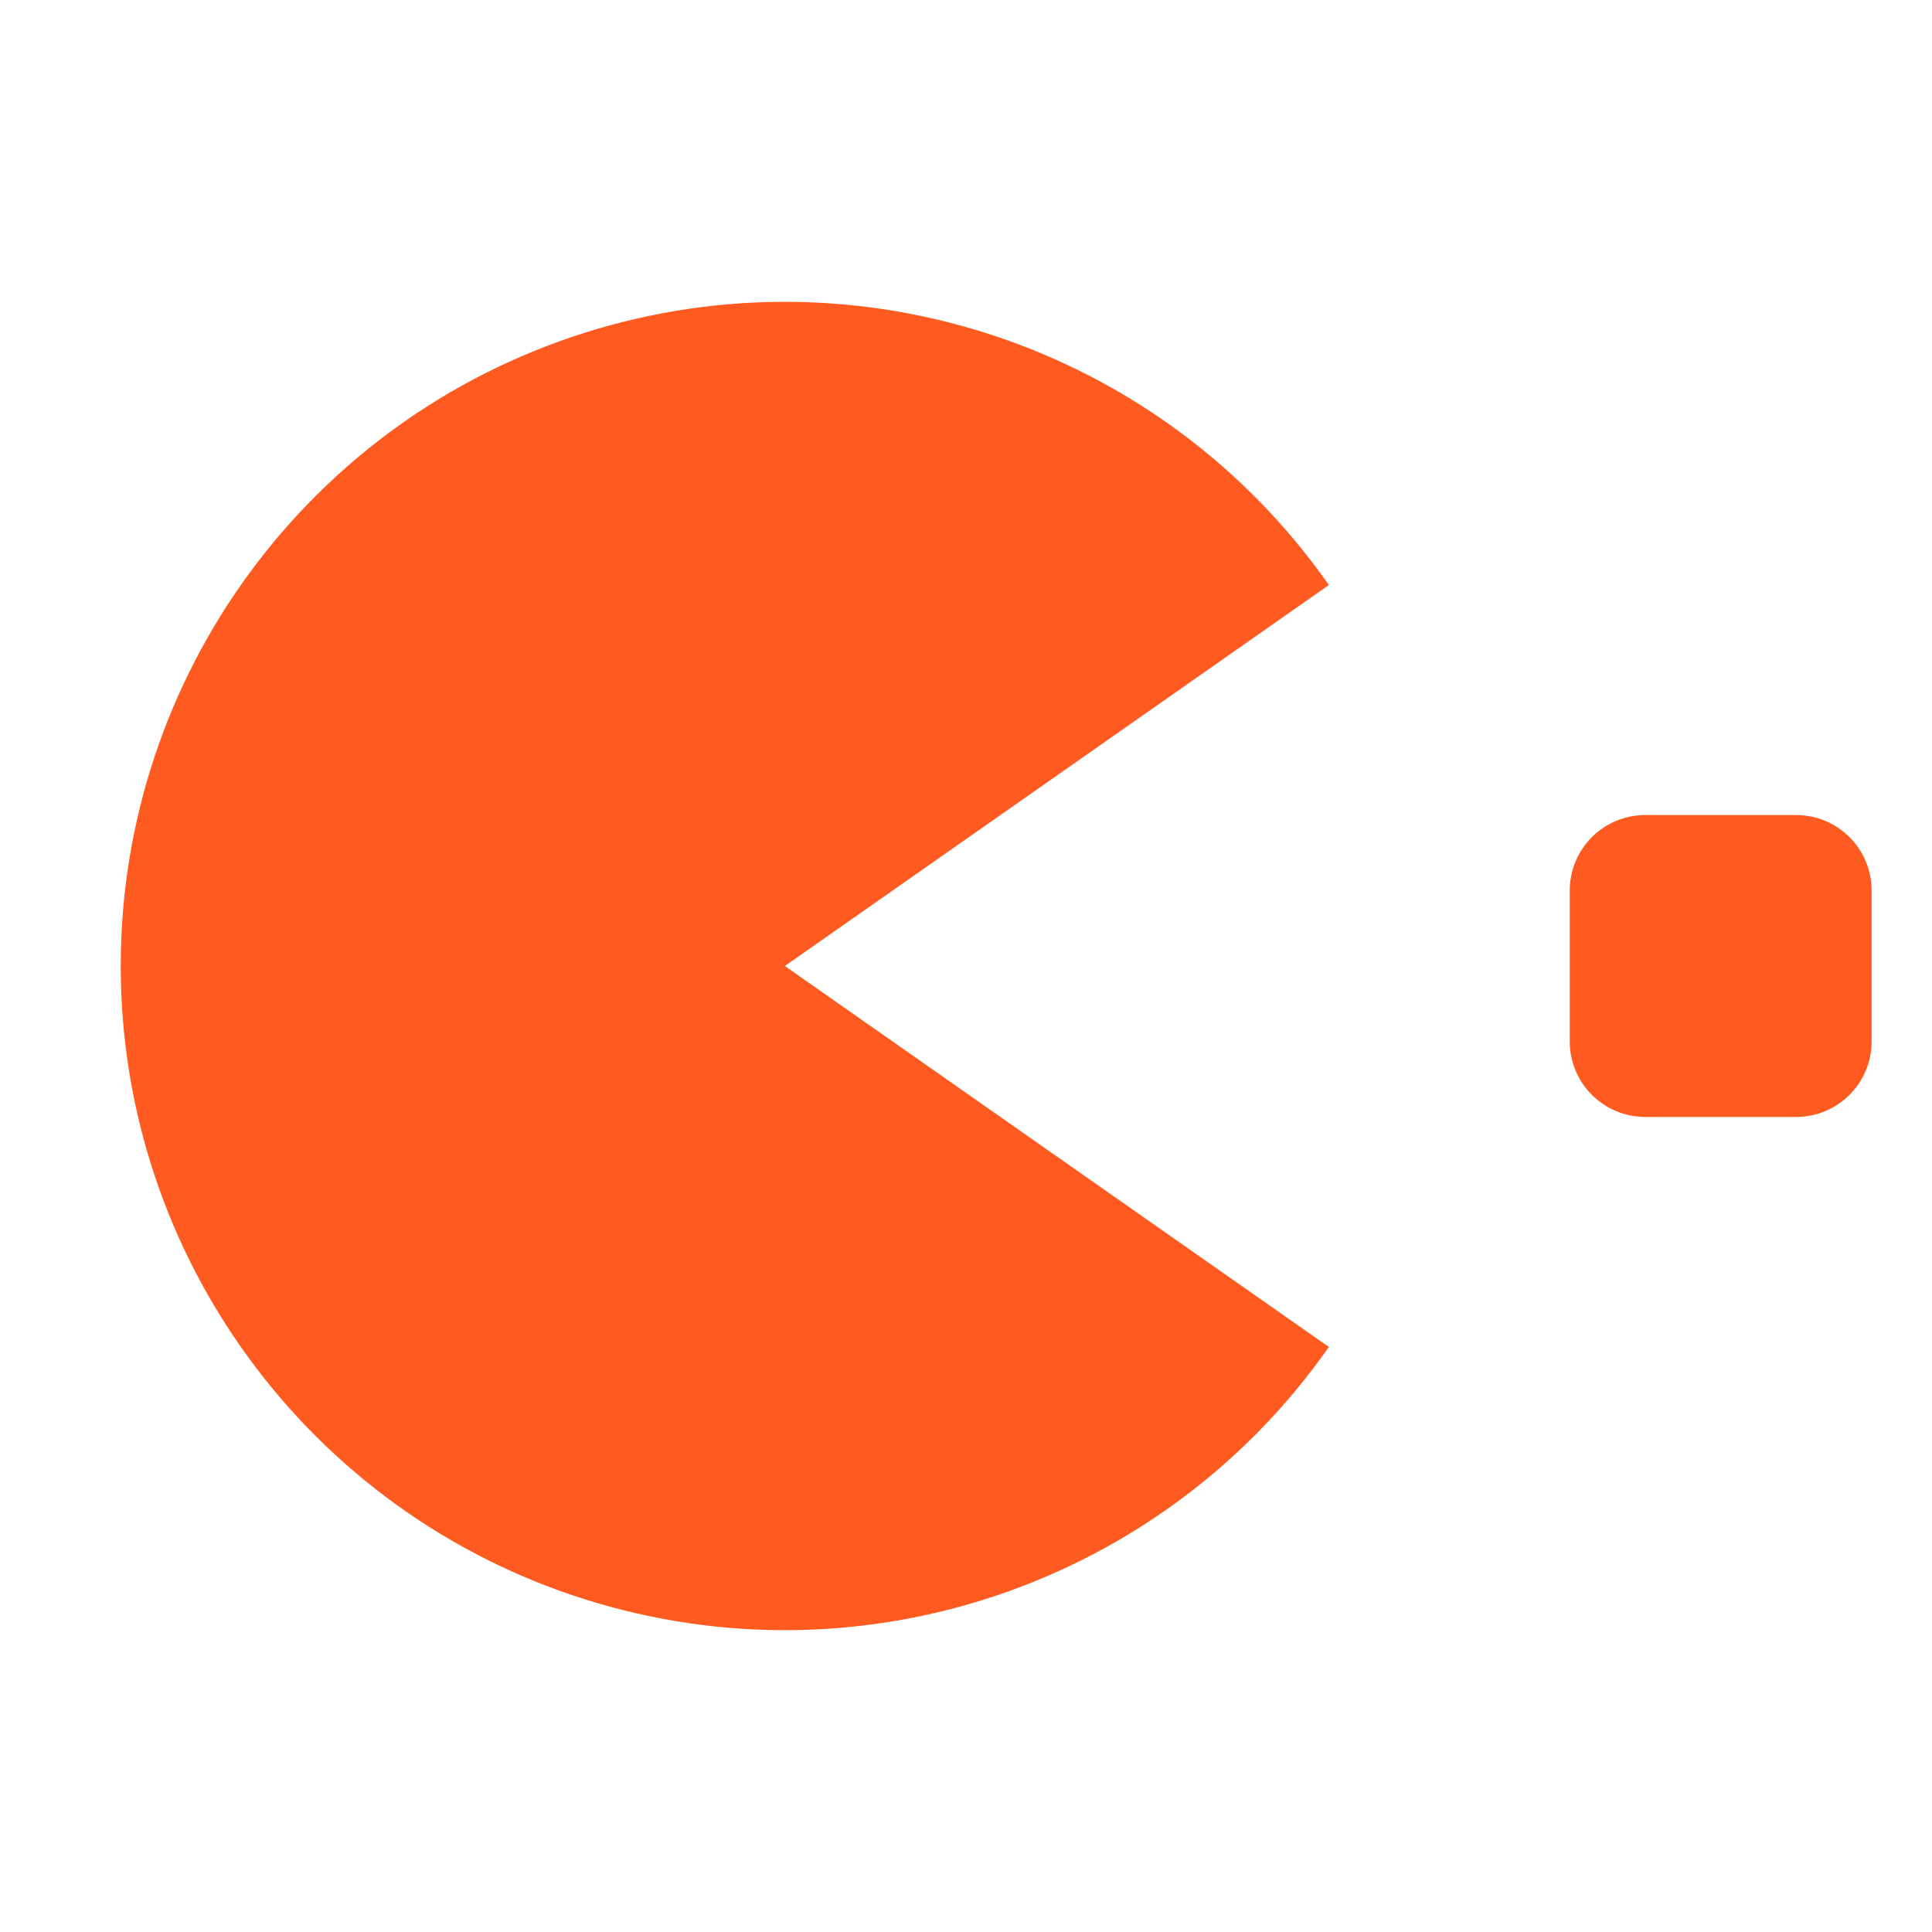
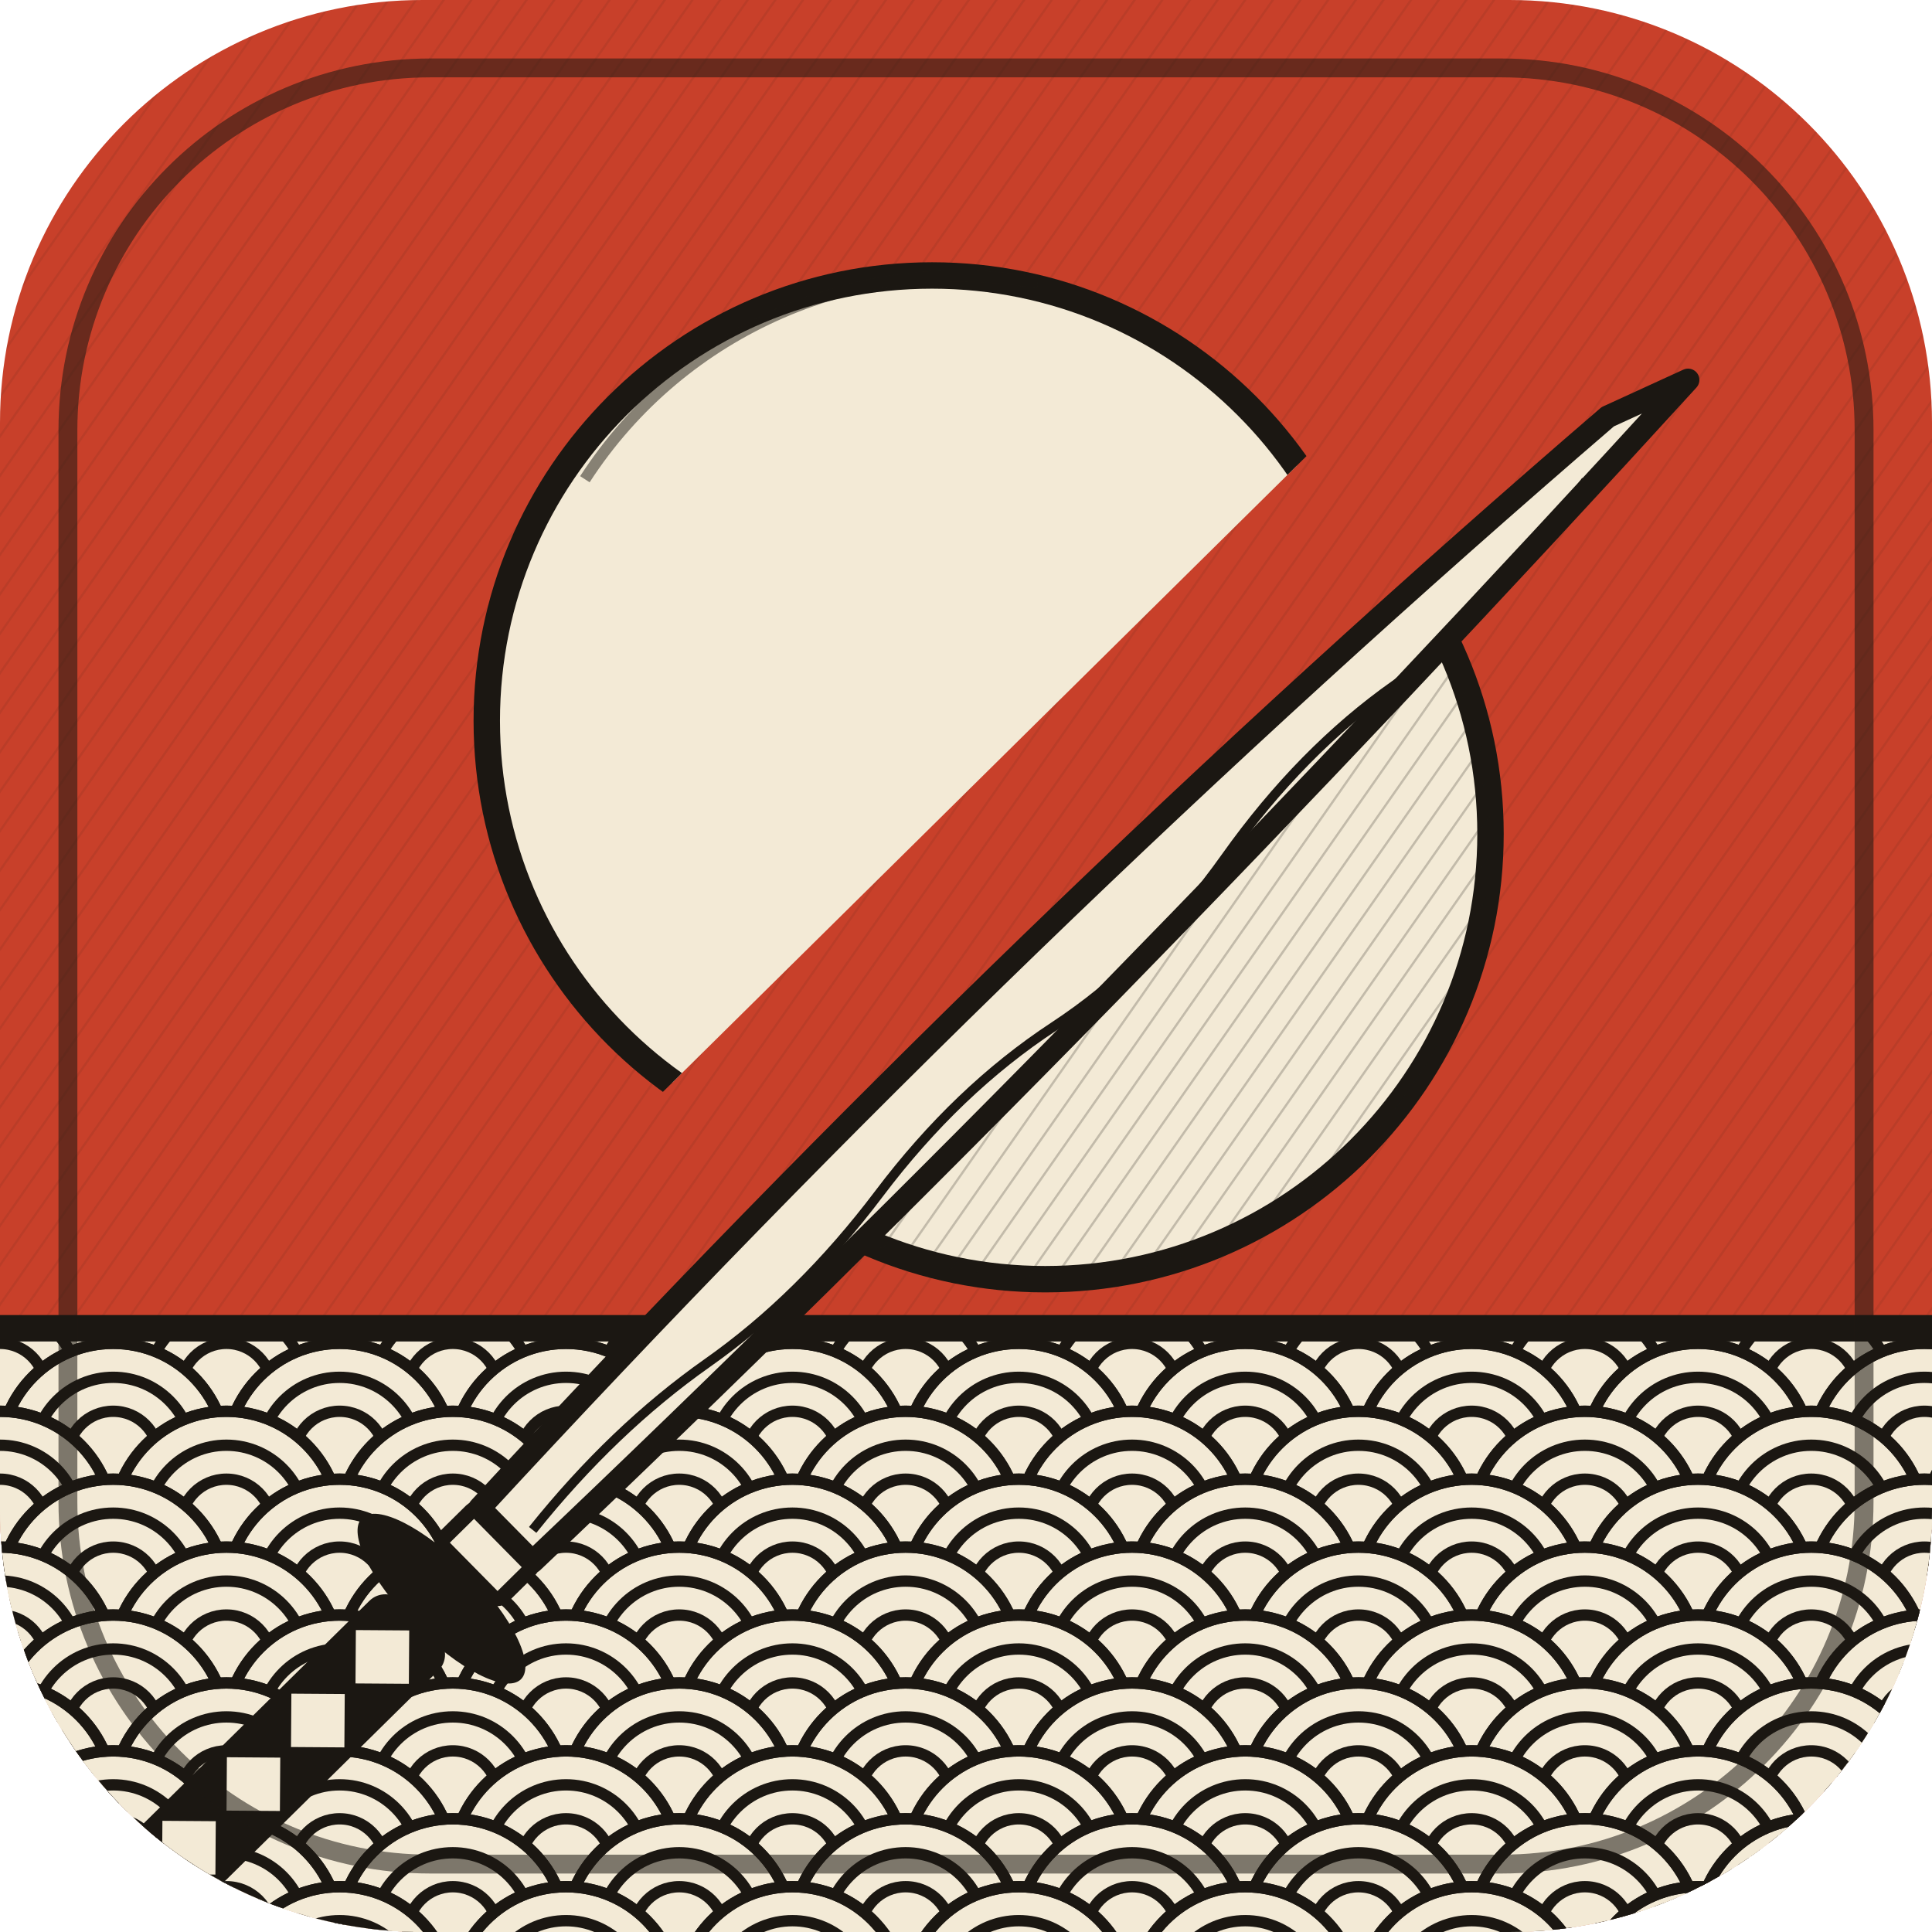
- <svg xmlns="http://www.w3.org/2000/svg" viewBox="0 0 64 64" role="img" aria-label="cutcut">
-   <path fill="#ff5a1f" d="M26 32 L44.02 19.38 A22 22 0 1 0 44.02 44.62 Z" />
-   <rect fill="#ff5a1f" x="52" y="27" width="10" height="10" rx="2.5" />
+ <svg xmlns="http://www.w3.org/2000/svg" viewBox="0 0 512 512" role="img" aria-label="CutCraft">
+   <defs>
+     <clipPath id="tile">
+       <rect width="512" height="512" rx="112" />
+     </clipPath>
+     <clipPath id="above">
+       <path d="M-60 552 L600 -100 L-60 -100Z" />
+     </clipPath>
+     <clipPath id="below">
+       <path d="M-60 552 L600 -100 L600 600 L-60 600Z" />
+     </clipPath>
+     <clipPath id="sea">
+       <rect x="0" y="352" width="512" height="160" />
+     </clipPath>
+     <pattern id="grain" width="6" height="6" patternUnits="userSpaceOnUse" patternTransform="rotate(35)">
+       <path d="M0 0V6" stroke="#1b1712" stroke-width="1.2" opacity=".22" />
+     </pattern>
+   </defs>
+   <g clip-path="url(#tile)">
+     <rect width="512" height="512" fill="#c8402a" />
+     <rect width="512" height="512" fill="url(#grain)" opacity=".35" />
+     <g transform="translate(-15 -15)" clip-path="url(#above)">
+       <circle cx="262" cy="206" r="118" fill="#f3ead6" stroke="#1b1712" stroke-width="7" />
+       <path d="M170 142a118 118 0 0 1 120-52" fill="none" stroke="#1b1712" stroke-width="3" opacity=".5" />
+     </g>
+     <g transform="translate(15 15)" clip-path="url(#below)">
+       <circle cx="262" cy="206" r="118" fill="#f3ead6" stroke="#1b1712" stroke-width="7" />
+       <circle cx="262" cy="206" r="118" fill="url(#grain)" />
+     </g>
+     <g clip-path="url(#sea)" stroke="#1b1712" stroke-width="3">
+       <rect y="352" width="512" height="160" fill="#f3ead6" stroke="none" />
+       <g transform="translate(-60 368)">
+         <circle r="30" fill="#f3ead6" />
+         <circle r="30" fill="none" />
+         <circle r="21" fill="none" />
+         <circle r="12" fill="none" />
+       </g>
+       <g transform="translate(0 368)">
+         <circle r="30" fill="#f3ead6" />
+         <circle r="30" fill="none" />
+         <circle r="21" fill="none" />
+         <circle r="12" fill="none" />
+       </g>
+       <g transform="translate(60 368)">
+         <circle r="30" fill="#f3ead6" />
+         <circle r="30" fill="none" />
+         <circle r="21" fill="none" />
+         <circle r="12" fill="none" />
+       </g>
+       <g transform="translate(120 368)">
+         <circle r="30" fill="#f3ead6" />
+         <circle r="30" fill="none" />
+         <circle r="21" fill="none" />
+         <circle r="12" fill="none" />
+       </g>
+       <g transform="translate(180 368)">
+         <circle r="30" fill="#f3ead6" />
+         <circle r="30" fill="none" />
+         <circle r="21" fill="none" />
+         <circle r="12" fill="none" />
+       </g>
+       <g transform="translate(240 368)">
+         <circle r="30" fill="#f3ead6" />
+         <circle r="30" fill="none" />
+         <circle r="21" fill="none" />
+         <circle r="12" fill="none" />
+       </g>
+       <g transform="translate(300 368)">
+         <circle r="30" fill="#f3ead6" />
+         <circle r="30" fill="none" />
+         <circle r="21" fill="none" />
+         <circle r="12" fill="none" />
+       </g>
+       <g transform="translate(360 368)">
+         <circle r="30" fill="#f3ead6" />
+         <circle r="30" fill="none" />
+         <circle r="21" fill="none" />
+         <circle r="12" fill="none" />
+       </g>
+       <g transform="translate(420 368)">
+         <circle r="30" fill="#f3ead6" />
+         <circle r="30" fill="none" />
+         <circle r="21" fill="none" />
+         <circle r="12" fill="none" />
+       </g>
+       <g transform="translate(480 368)">
+         <circle r="30" fill="#f3ead6" />
+         <circle r="30" fill="none" />
+         <circle r="21" fill="none" />
+         <circle r="12" fill="none" />
+       </g>
+       <g transform="translate(540 368)">
+         <circle r="30" fill="#f3ead6" />
+         <circle r="30" fill="none" />
+         <circle r="21" fill="none" />
+         <circle r="12" fill="none" />
+       </g>
+       <g transform="translate(-30 386)">
+         <circle r="30" fill="#f3ead6" />
+         <circle r="30" fill="none" />
+         <circle r="21" fill="none" />
+         <circle r="12" fill="none" />
+       </g>
+       <g transform="translate(30 386)">
+         <circle r="30" fill="#f3ead6" />
+         <circle r="30" fill="none" />
+         <circle r="21" fill="none" />
+         <circle r="12" fill="none" />
+       </g>
+       <g transform="translate(90 386)">
+         <circle r="30" fill="#f3ead6" />
+         <circle r="30" fill="none" />
+         <circle r="21" fill="none" />
+         <circle r="12" fill="none" />
+       </g>
+       <g transform="translate(150 386)">
+         <circle r="30" fill="#f3ead6" />
+         <circle r="30" fill="none" />
+         <circle r="21" fill="none" />
+         <circle r="12" fill="none" />
+       </g>
+       <g transform="translate(210 386)">
+         <circle r="30" fill="#f3ead6" />
+         <circle r="30" fill="none" />
+         <circle r="21" fill="none" />
+         <circle r="12" fill="none" />
+       </g>
+       <g transform="translate(270 386)">
+         <circle r="30" fill="#f3ead6" />
+         <circle r="30" fill="none" />
+         <circle r="21" fill="none" />
+         <circle r="12" fill="none" />
+       </g>
+       <g transform="translate(330 386)">
+         <circle r="30" fill="#f3ead6" />
+         <circle r="30" fill="none" />
+         <circle r="21" fill="none" />
+         <circle r="12" fill="none" />
+       </g>
+       <g transform="translate(390 386)">
+         <circle r="30" fill="#f3ead6" />
+         <circle r="30" fill="none" />
+         <circle r="21" fill="none" />
+         <circle r="12" fill="none" />
+       </g>
+       <g transform="translate(450 386)">
+         <circle r="30" fill="#f3ead6" />
+         <circle r="30" fill="none" />
+         <circle r="21" fill="none" />
+         <circle r="12" fill="none" />
+       </g>
+       <g transform="translate(510 386)">
+         <circle r="30" fill="#f3ead6" />
+         <circle r="30" fill="none" />
+         <circle r="21" fill="none" />
+         <circle r="12" fill="none" />
+       </g>
+       <g transform="translate(570 386)">
+         <circle r="30" fill="#f3ead6" />
+         <circle r="30" fill="none" />
+         <circle r="21" fill="none" />
+         <circle r="12" fill="none" />
+       </g>
+       <g transform="translate(-60 404)">
+         <circle r="30" fill="#f3ead6" />
+         <circle r="30" fill="none" />
+         <circle r="21" fill="none" />
+         <circle r="12" fill="none" />
+       </g>
+       <g transform="translate(0 404)">
+         <circle r="30" fill="#f3ead6" />
+         <circle r="30" fill="none" />
+         <circle r="21" fill="none" />
+         <circle r="12" fill="none" />
+       </g>
+       <g transform="translate(60 404)">
+         <circle r="30" fill="#f3ead6" />
+         <circle r="30" fill="none" />
+         <circle r="21" fill="none" />
+         <circle r="12" fill="none" />
+       </g>
+       <g transform="translate(120 404)">
+         <circle r="30" fill="#f3ead6" />
+         <circle r="30" fill="none" />
+         <circle r="21" fill="none" />
+         <circle r="12" fill="none" />
+       </g>
+       <g transform="translate(180 404)">
+         <circle r="30" fill="#f3ead6" />
+         <circle r="30" fill="none" />
+         <circle r="21" fill="none" />
+         <circle r="12" fill="none" />
+       </g>
+       <g transform="translate(240 404)">
+         <circle r="30" fill="#f3ead6" />
+         <circle r="30" fill="none" />
+         <circle r="21" fill="none" />
+         <circle r="12" fill="none" />
+       </g>
+       <g transform="translate(300 404)">
+         <circle r="30" fill="#f3ead6" />
+         <circle r="30" fill="none" />
+         <circle r="21" fill="none" />
+         <circle r="12" fill="none" />
+       </g>
+       <g transform="translate(360 404)">
+         <circle r="30" fill="#f3ead6" />
+         <circle r="30" fill="none" />
+         <circle r="21" fill="none" />
+         <circle r="12" fill="none" />
+       </g>
+       <g transform="translate(420 404)">
+         <circle r="30" fill="#f3ead6" />
+         <circle r="30" fill="none" />
+         <circle r="21" fill="none" />
+         <circle r="12" fill="none" />
+       </g>
+       <g transform="translate(480 404)">
+         <circle r="30" fill="#f3ead6" />
+         <circle r="30" fill="none" />
+         <circle r="21" fill="none" />
+         <circle r="12" fill="none" />
+       </g>
+       <g transform="translate(540 404)">
+         <circle r="30" fill="#f3ead6" />
+         <circle r="30" fill="none" />
+         <circle r="21" fill="none" />
+         <circle r="12" fill="none" />
+       </g>
+       <g transform="translate(-30 422)">
+         <circle r="30" fill="#f3ead6" />
+         <circle r="30" fill="none" />
+         <circle r="21" fill="none" />
+         <circle r="12" fill="none" />
+       </g>
+       <g transform="translate(30 422)">
+         <circle r="30" fill="#f3ead6" />
+         <circle r="30" fill="none" />
+         <circle r="21" fill="none" />
+         <circle r="12" fill="none" />
+       </g>
+       <g transform="translate(90 422)">
+         <circle r="30" fill="#f3ead6" />
+         <circle r="30" fill="none" />
+         <circle r="21" fill="none" />
+         <circle r="12" fill="none" />
+       </g>
+       <g transform="translate(150 422)">
+         <circle r="30" fill="#f3ead6" />
+         <circle r="30" fill="none" />
+         <circle r="21" fill="none" />
+         <circle r="12" fill="none" />
+       </g>
+       <g transform="translate(210 422)">
+         <circle r="30" fill="#f3ead6" />
+         <circle r="30" fill="none" />
+         <circle r="21" fill="none" />
+         <circle r="12" fill="none" />
+       </g>
+       <g transform="translate(270 422)">
+         <circle r="30" fill="#f3ead6" />
+         <circle r="30" fill="none" />
+         <circle r="21" fill="none" />
+         <circle r="12" fill="none" />
+       </g>
+       <g transform="translate(330 422)">
+         <circle r="30" fill="#f3ead6" />
+         <circle r="30" fill="none" />
+         <circle r="21" fill="none" />
+         <circle r="12" fill="none" />
+       </g>
+       <g transform="translate(390 422)">
+         <circle r="30" fill="#f3ead6" />
+         <circle r="30" fill="none" />
+         <circle r="21" fill="none" />
+         <circle r="12" fill="none" />
+       </g>
+       <g transform="translate(450 422)">
+         <circle r="30" fill="#f3ead6" />
+         <circle r="30" fill="none" />
+         <circle r="21" fill="none" />
+         <circle r="12" fill="none" />
+       </g>
+       <g transform="translate(510 422)">
+         <circle r="30" fill="#f3ead6" />
+         <circle r="30" fill="none" />
+         <circle r="21" fill="none" />
+         <circle r="12" fill="none" />
+       </g>
+       <g transform="translate(570 422)">
+         <circle r="30" fill="#f3ead6" />
+         <circle r="30" fill="none" />
+         <circle r="21" fill="none" />
+         <circle r="12" fill="none" />
+       </g>
+       <g transform="translate(-60 440)">
+         <circle r="30" fill="#f3ead6" />
+         <circle r="30" fill="none" />
+         <circle r="21" fill="none" />
+         <circle r="12" fill="none" />
+       </g>
+       <g transform="translate(0 440)">
+         <circle r="30" fill="#f3ead6" />
+         <circle r="30" fill="none" />
+         <circle r="21" fill="none" />
+         <circle r="12" fill="none" />
+       </g>
+       <g transform="translate(60 440)">
+         <circle r="30" fill="#f3ead6" />
+         <circle r="30" fill="none" />
+         <circle r="21" fill="none" />
+         <circle r="12" fill="none" />
+       </g>
+       <g transform="translate(120 440)">
+         <circle r="30" fill="#f3ead6" />
+         <circle r="30" fill="none" />
+         <circle r="21" fill="none" />
+         <circle r="12" fill="none" />
+       </g>
+       <g transform="translate(180 440)">
+         <circle r="30" fill="#f3ead6" />
+         <circle r="30" fill="none" />
+         <circle r="21" fill="none" />
+         <circle r="12" fill="none" />
+       </g>
+       <g transform="translate(240 440)">
+         <circle r="30" fill="#f3ead6" />
+         <circle r="30" fill="none" />
+         <circle r="21" fill="none" />
+         <circle r="12" fill="none" />
+       </g>
+       <g transform="translate(300 440)">
+         <circle r="30" fill="#f3ead6" />
+         <circle r="30" fill="none" />
+         <circle r="21" fill="none" />
+         <circle r="12" fill="none" />
+       </g>
+       <g transform="translate(360 440)">
+         <circle r="30" fill="#f3ead6" />
+         <circle r="30" fill="none" />
+         <circle r="21" fill="none" />
+         <circle r="12" fill="none" />
+       </g>
+       <g transform="translate(420 440)">
+         <circle r="30" fill="#f3ead6" />
+         <circle r="30" fill="none" />
+         <circle r="21" fill="none" />
+         <circle r="12" fill="none" />
+       </g>
+       <g transform="translate(480 440)">
+         <circle r="30" fill="#f3ead6" />
+         <circle r="30" fill="none" />
+         <circle r="21" fill="none" />
+         <circle r="12" fill="none" />
+       </g>
+       <g transform="translate(540 440)">
+         <circle r="30" fill="#f3ead6" />
+         <circle r="30" fill="none" />
+         <circle r="21" fill="none" />
+         <circle r="12" fill="none" />
+       </g>
+       <g transform="translate(-30 458)">
+         <circle r="30" fill="#f3ead6" />
+         <circle r="30" fill="none" />
+         <circle r="21" fill="none" />
+         <circle r="12" fill="none" />
+       </g>
+       <g transform="translate(30 458)">
+         <circle r="30" fill="#f3ead6" />
+         <circle r="30" fill="none" />
+         <circle r="21" fill="none" />
+         <circle r="12" fill="none" />
+       </g>
+       <g transform="translate(90 458)">
+         <circle r="30" fill="#f3ead6" />
+         <circle r="30" fill="none" />
+         <circle r="21" fill="none" />
+         <circle r="12" fill="none" />
+       </g>
+       <g transform="translate(150 458)">
+         <circle r="30" fill="#f3ead6" />
+         <circle r="30" fill="none" />
+         <circle r="21" fill="none" />
+         <circle r="12" fill="none" />
+       </g>
+       <g transform="translate(210 458)">
+         <circle r="30" fill="#f3ead6" />
+         <circle r="30" fill="none" />
+         <circle r="21" fill="none" />
+         <circle r="12" fill="none" />
+       </g>
+       <g transform="translate(270 458)">
+         <circle r="30" fill="#f3ead6" />
+         <circle r="30" fill="none" />
+         <circle r="21" fill="none" />
+         <circle r="12" fill="none" />
+       </g>
+       <g transform="translate(330 458)">
+         <circle r="30" fill="#f3ead6" />
+         <circle r="30" fill="none" />
+         <circle r="21" fill="none" />
+         <circle r="12" fill="none" />
+       </g>
+       <g transform="translate(390 458)">
+         <circle r="30" fill="#f3ead6" />
+         <circle r="30" fill="none" />
+         <circle r="21" fill="none" />
+         <circle r="12" fill="none" />
+       </g>
+       <g transform="translate(450 458)">
+         <circle r="30" fill="#f3ead6" />
+         <circle r="30" fill="none" />
+         <circle r="21" fill="none" />
+         <circle r="12" fill="none" />
+       </g>
+       <g transform="translate(510 458)">
+         <circle r="30" fill="#f3ead6" />
+         <circle r="30" fill="none" />
+         <circle r="21" fill="none" />
+         <circle r="12" fill="none" />
+       </g>
+       <g transform="translate(570 458)">
+         <circle r="30" fill="#f3ead6" />
+         <circle r="30" fill="none" />
+         <circle r="21" fill="none" />
+         <circle r="12" fill="none" />
+       </g>
+       <g transform="translate(-60 476)">
+         <circle r="30" fill="#f3ead6" />
+         <circle r="30" fill="none" />
+         <circle r="21" fill="none" />
+         <circle r="12" fill="none" />
+       </g>
+       <g transform="translate(0 476)">
+         <circle r="30" fill="#f3ead6" />
+         <circle r="30" fill="none" />
+         <circle r="21" fill="none" />
+         <circle r="12" fill="none" />
+       </g>
+       <g transform="translate(60 476)">
+         <circle r="30" fill="#f3ead6" />
+         <circle r="30" fill="none" />
+         <circle r="21" fill="none" />
+         <circle r="12" fill="none" />
+       </g>
+       <g transform="translate(120 476)">
+         <circle r="30" fill="#f3ead6" />
+         <circle r="30" fill="none" />
+         <circle r="21" fill="none" />
+         <circle r="12" fill="none" />
+       </g>
+       <g transform="translate(180 476)">
+         <circle r="30" fill="#f3ead6" />
+         <circle r="30" fill="none" />
+         <circle r="21" fill="none" />
+         <circle r="12" fill="none" />
+       </g>
+       <g transform="translate(240 476)">
+         <circle r="30" fill="#f3ead6" />
+         <circle r="30" fill="none" />
+         <circle r="21" fill="none" />
+         <circle r="12" fill="none" />
+       </g>
+       <g transform="translate(300 476)">
+         <circle r="30" fill="#f3ead6" />
+         <circle r="30" fill="none" />
+         <circle r="21" fill="none" />
+         <circle r="12" fill="none" />
+       </g>
+       <g transform="translate(360 476)">
+         <circle r="30" fill="#f3ead6" />
+         <circle r="30" fill="none" />
+         <circle r="21" fill="none" />
+         <circle r="12" fill="none" />
+       </g>
+       <g transform="translate(420 476)">
+         <circle r="30" fill="#f3ead6" />
+         <circle r="30" fill="none" />
+         <circle r="21" fill="none" />
+         <circle r="12" fill="none" />
+       </g>
+       <g transform="translate(480 476)">
+         <circle r="30" fill="#f3ead6" />
+         <circle r="30" fill="none" />
+         <circle r="21" fill="none" />
+         <circle r="12" fill="none" />
+       </g>
+       <g transform="translate(540 476)">
+         <circle r="30" fill="#f3ead6" />
+         <circle r="30" fill="none" />
+         <circle r="21" fill="none" />
+         <circle r="12" fill="none" />
+       </g>
+       <g transform="translate(-30 494)">
+         <circle r="30" fill="#f3ead6" />
+         <circle r="30" fill="none" />
+         <circle r="21" fill="none" />
+         <circle r="12" fill="none" />
+       </g>
+       <g transform="translate(30 494)">
+         <circle r="30" fill="#f3ead6" />
+         <circle r="30" fill="none" />
+         <circle r="21" fill="none" />
+         <circle r="12" fill="none" />
+       </g>
+       <g transform="translate(90 494)">
+         <circle r="30" fill="#f3ead6" />
+         <circle r="30" fill="none" />
+         <circle r="21" fill="none" />
+         <circle r="12" fill="none" />
+       </g>
+       <g transform="translate(150 494)">
+         <circle r="30" fill="#f3ead6" />
+         <circle r="30" fill="none" />
+         <circle r="21" fill="none" />
+         <circle r="12" fill="none" />
+       </g>
+       <g transform="translate(210 494)">
+         <circle r="30" fill="#f3ead6" />
+         <circle r="30" fill="none" />
+         <circle r="21" fill="none" />
+         <circle r="12" fill="none" />
+       </g>
+       <g transform="translate(270 494)">
+         <circle r="30" fill="#f3ead6" />
+         <circle r="30" fill="none" />
+         <circle r="21" fill="none" />
+         <circle r="12" fill="none" />
+       </g>
+       <g transform="translate(330 494)">
+         <circle r="30" fill="#f3ead6" />
+         <circle r="30" fill="none" />
+         <circle r="21" fill="none" />
+         <circle r="12" fill="none" />
+       </g>
+       <g transform="translate(390 494)">
+         <circle r="30" fill="#f3ead6" />
+         <circle r="30" fill="none" />
+         <circle r="21" fill="none" />
+         <circle r="12" fill="none" />
+       </g>
+       <g transform="translate(450 494)">
+         <circle r="30" fill="#f3ead6" />
+         <circle r="30" fill="none" />
+         <circle r="21" fill="none" />
+         <circle r="12" fill="none" />
+       </g>
+       <g transform="translate(510 494)">
+         <circle r="30" fill="#f3ead6" />
+         <circle r="30" fill="none" />
+         <circle r="21" fill="none" />
+         <circle r="12" fill="none" />
+       </g>
+       <g transform="translate(570 494)">
+         <circle r="30" fill="#f3ead6" />
+         <circle r="30" fill="none" />
+         <circle r="21" fill="none" />
+         <circle r="12" fill="none" />
+       </g>
+       <g transform="translate(-60 512)">
+         <circle r="30" fill="#f3ead6" />
+         <circle r="30" fill="none" />
+         <circle r="21" fill="none" />
+         <circle r="12" fill="none" />
+       </g>
+       <g transform="translate(0 512)">
+         <circle r="30" fill="#f3ead6" />
+         <circle r="30" fill="none" />
+         <circle r="21" fill="none" />
+         <circle r="12" fill="none" />
+       </g>
+       <g transform="translate(60 512)">
+         <circle r="30" fill="#f3ead6" />
+         <circle r="30" fill="none" />
+         <circle r="21" fill="none" />
+         <circle r="12" fill="none" />
+       </g>
+       <g transform="translate(120 512)">
+         <circle r="30" fill="#f3ead6" />
+         <circle r="30" fill="none" />
+         <circle r="21" fill="none" />
+         <circle r="12" fill="none" />
+       </g>
+       <g transform="translate(180 512)">
+         <circle r="30" fill="#f3ead6" />
+         <circle r="30" fill="none" />
+         <circle r="21" fill="none" />
+         <circle r="12" fill="none" />
+       </g>
+       <g transform="translate(240 512)">
+         <circle r="30" fill="#f3ead6" />
+         <circle r="30" fill="none" />
+         <circle r="21" fill="none" />
+         <circle r="12" fill="none" />
+       </g>
+       <g transform="translate(300 512)">
+         <circle r="30" fill="#f3ead6" />
+         <circle r="30" fill="none" />
+         <circle r="21" fill="none" />
+         <circle r="12" fill="none" />
+       </g>
+       <g transform="translate(360 512)">
+         <circle r="30" fill="#f3ead6" />
+         <circle r="30" fill="none" />
+         <circle r="21" fill="none" />
+         <circle r="12" fill="none" />
+       </g>
+       <g transform="translate(420 512)">
+         <circle r="30" fill="#f3ead6" />
+         <circle r="30" fill="none" />
+         <circle r="21" fill="none" />
+         <circle r="12" fill="none" />
+       </g>
+       <g transform="translate(480 512)">
+         <circle r="30" fill="#f3ead6" />
+         <circle r="30" fill="none" />
+         <circle r="21" fill="none" />
+         <circle r="12" fill="none" />
+       </g>
+       <g transform="translate(540 512)">
+         <circle r="30" fill="#f3ead6" />
+         <circle r="30" fill="none" />
+         <circle r="21" fill="none" />
+         <circle r="12" fill="none" />
+       </g>
+       <g transform="translate(-30 530)">
+         <circle r="30" fill="#f3ead6" />
+         <circle r="30" fill="none" />
+         <circle r="21" fill="none" />
+         <circle r="12" fill="none" />
+       </g>
+       <g transform="translate(30 530)">
+         <circle r="30" fill="#f3ead6" />
+         <circle r="30" fill="none" />
+         <circle r="21" fill="none" />
+         <circle r="12" fill="none" />
+       </g>
+       <g transform="translate(90 530)">
+         <circle r="30" fill="#f3ead6" />
+         <circle r="30" fill="none" />
+         <circle r="21" fill="none" />
+         <circle r="12" fill="none" />
+       </g>
+       <g transform="translate(150 530)">
+         <circle r="30" fill="#f3ead6" />
+         <circle r="30" fill="none" />
+         <circle r="21" fill="none" />
+         <circle r="12" fill="none" />
+       </g>
+       <g transform="translate(210 530)">
+         <circle r="30" fill="#f3ead6" />
+         <circle r="30" fill="none" />
+         <circle r="21" fill="none" />
+         <circle r="12" fill="none" />
+       </g>
+       <g transform="translate(270 530)">
+         <circle r="30" fill="#f3ead6" />
+         <circle r="30" fill="none" />
+         <circle r="21" fill="none" />
+         <circle r="12" fill="none" />
+       </g>
+       <g transform="translate(330 530)">
+         <circle r="30" fill="#f3ead6" />
+         <circle r="30" fill="none" />
+         <circle r="21" fill="none" />
+         <circle r="12" fill="none" />
+       </g>
+       <g transform="translate(390 530)">
+         <circle r="30" fill="#f3ead6" />
+         <circle r="30" fill="none" />
+         <circle r="21" fill="none" />
+         <circle r="12" fill="none" />
+       </g>
+       <g transform="translate(450 530)">
+         <circle r="30" fill="#f3ead6" />
+         <circle r="30" fill="none" />
+         <circle r="21" fill="none" />
+         <circle r="12" fill="none" />
+       </g>
+       <g transform="translate(510 530)">
+         <circle r="30" fill="#f3ead6" />
+         <circle r="30" fill="none" />
+         <circle r="21" fill="none" />
+         <circle r="12" fill="none" />
+       </g>
+       <g transform="translate(570 530)">
+         <circle r="30" fill="#f3ead6" />
+         <circle r="30" fill="none" />
+         <circle r="21" fill="none" />
+         <circle r="12" fill="none" />
+       </g>
+       <g transform="translate(-60 548)">
+         <circle r="30" fill="#f3ead6" />
+         <circle r="30" fill="none" />
+         <circle r="21" fill="none" />
+         <circle r="12" fill="none" />
+       </g>
+       <g transform="translate(0 548)">
+         <circle r="30" fill="#f3ead6" />
+         <circle r="30" fill="none" />
+         <circle r="21" fill="none" />
+         <circle r="12" fill="none" />
+       </g>
+       <g transform="translate(60 548)">
+         <circle r="30" fill="#f3ead6" />
+         <circle r="30" fill="none" />
+         <circle r="21" fill="none" />
+         <circle r="12" fill="none" />
+       </g>
+       <g transform="translate(120 548)">
+         <circle r="30" fill="#f3ead6" />
+         <circle r="30" fill="none" />
+         <circle r="21" fill="none" />
+         <circle r="12" fill="none" />
+       </g>
+       <g transform="translate(180 548)">
+         <circle r="30" fill="#f3ead6" />
+         <circle r="30" fill="none" />
+         <circle r="21" fill="none" />
+         <circle r="12" fill="none" />
+       </g>
+       <g transform="translate(240 548)">
+         <circle r="30" fill="#f3ead6" />
+         <circle r="30" fill="none" />
+         <circle r="21" fill="none" />
+         <circle r="12" fill="none" />
+       </g>
+       <g transform="translate(300 548)">
+         <circle r="30" fill="#f3ead6" />
+         <circle r="30" fill="none" />
+         <circle r="21" fill="none" />
+         <circle r="12" fill="none" />
+       </g>
+       <g transform="translate(360 548)">
+         <circle r="30" fill="#f3ead6" />
+         <circle r="30" fill="none" />
+         <circle r="21" fill="none" />
+         <circle r="12" fill="none" />
+       </g>
+       <g transform="translate(420 548)">
+         <circle r="30" fill="#f3ead6" />
+         <circle r="30" fill="none" />
+         <circle r="21" fill="none" />
+         <circle r="12" fill="none" />
+       </g>
+       <g transform="translate(480 548)">
+         <circle r="30" fill="#f3ead6" />
+         <circle r="30" fill="none" />
+         <circle r="21" fill="none" />
+         <circle r="12" fill="none" />
+       </g>
+       <g transform="translate(540 548)">
+         <circle r="30" fill="#f3ead6" />
+         <circle r="30" fill="none" />
+         <circle r="21" fill="none" />
+         <circle r="12" fill="none" />
+       </g>
+     </g>
+     <path d="M0 352H512" stroke="#1b1712" stroke-width="7" />
+     <g transform="translate(70 470) rotate(-44.6)">
+       <rect x="-70" y="-13" width="128" height="26" rx="6" fill="#1b1712" />
+       <path d="M-62 0l10-10 10 10-10 10ZM-38 0l10-10 10 10-10 10ZM-14 0l10-10 10 10-10 10ZM10 0l10-10 10 10-10 10ZM34 0l10-10 10 10-10 10Z" fill="#f3ead6" />
+       <ellipse cx="66" cy="0" rx="10" ry="30" fill="#1b1712" />
+       <rect x="76" y="-11" width="14" height="22" rx="2" fill="#f3ead6" stroke="#1b1712" stroke-width="4" />
+       <path d="M90 -10Q300 -20 506 -6L528 2Q300 14 90 10Z" fill="#f3ead6" stroke="#1b1712" stroke-width="6" stroke-linejoin="round" />
+       <path d="M96 4Q130 0 160 5T224 5T288 6T352 6T416 5T490 2" fill="none" stroke="#1b1712" stroke-width="2.5" />
+     </g>
+     <rect x="18" y="18" width="476" height="476" rx="96" fill="none" stroke="#1b1712" stroke-width="5" opacity=".55" />
+   </g>
</svg>
